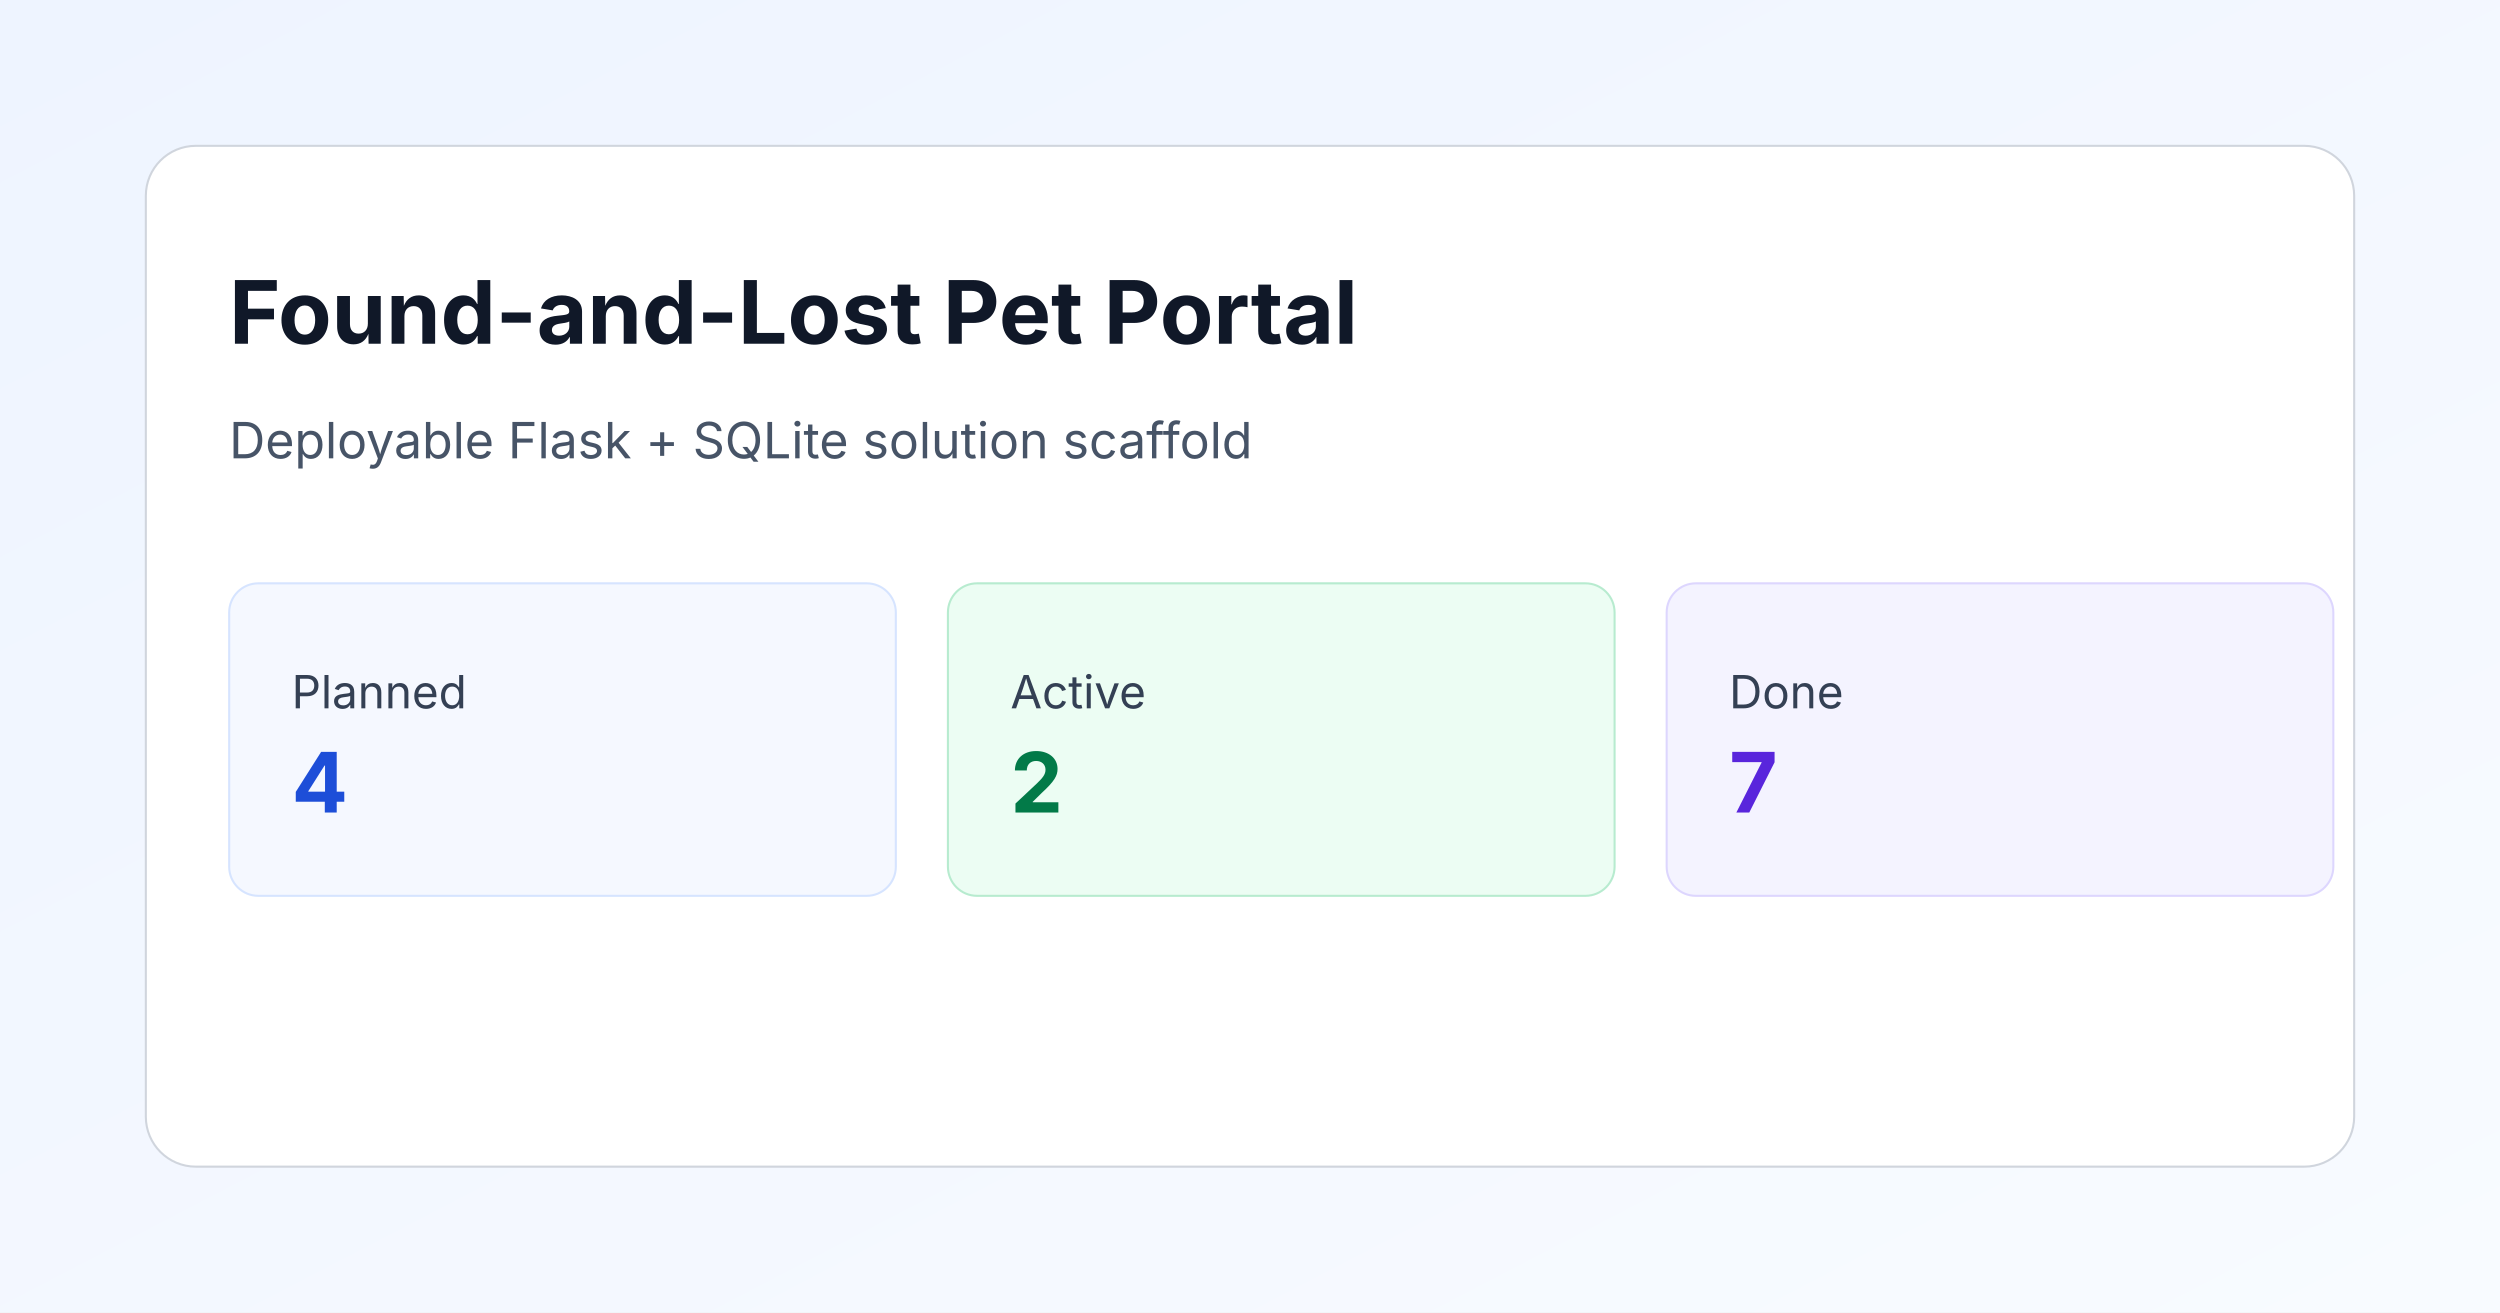
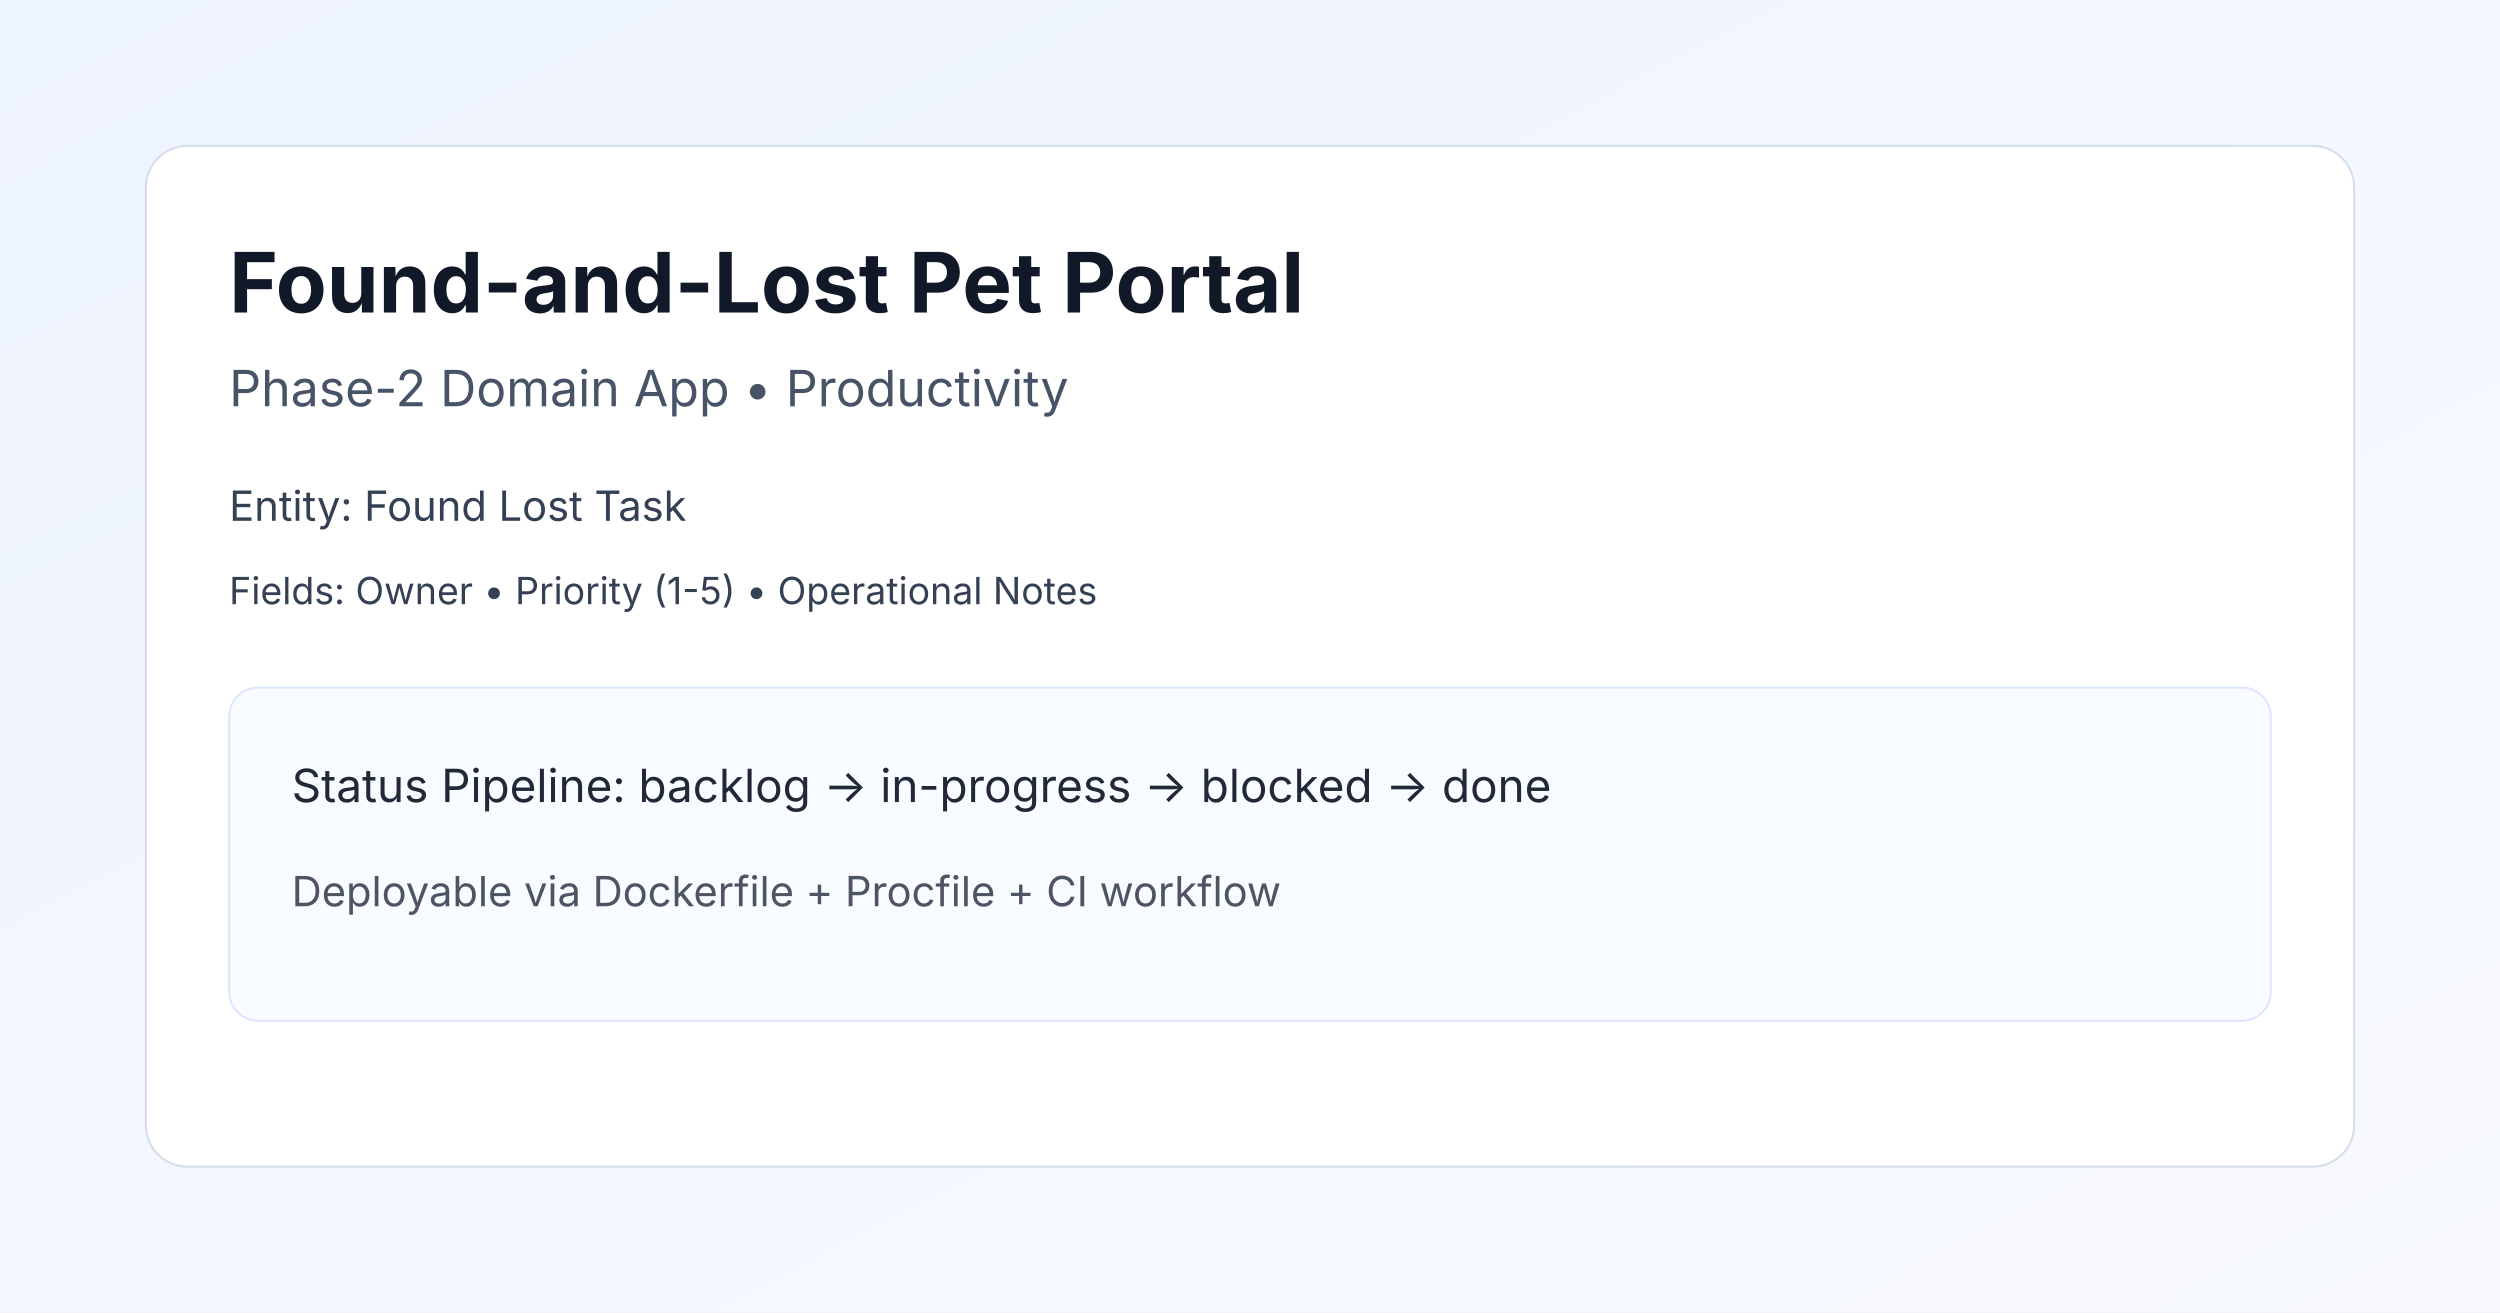
<svg xmlns="http://www.w3.org/2000/svg" width="1200" height="630" viewBox="0 0 1200 630">
  <defs>
    <linearGradient id="bg" x1="0" y1="0" x2="1" y2="1">
-       <stop offset="0%" stop-color="#eef4ff" />
-       <stop offset="100%" stop-color="#f8fbff" />
+       <stop offset="0%" stop-color="#edf3ff" />
+       <stop offset="100%" stop-color="#f8faff" />
    </linearGradient>
  </defs>
  <rect width="1200" height="630" fill="url(#bg)" />
-   <rect x="70" y="70" width="1060" height="490" rx="24" fill="#ffffff" stroke="#d0d5dd" />
-   <text x="110" y="165" font-size="42" font-family="Inter, Arial" fill="#101828" font-weight="700">Found-and-Lost Pet Portal</text>
-   <text x="110" y="220" font-size="24" font-family="Inter, Arial" fill="#475467">Deployable Flask + SQLite solution scaffold</text>
-   <rect x="110" y="280" width="320" height="150" rx="14" fill="#f5f8ff" stroke="#d6e4ff" />
-   <text x="140" y="340" font-size="22" font-family="Inter, Arial" fill="#344054">Planned</text>
-   <text x="140" y="390" font-size="40" font-family="Inter, Arial" fill="#1d4ed8" font-weight="700">4</text>
-   <rect x="455" y="280" width="320" height="150" rx="14" fill="#ecfdf3" stroke="#b7ebcf" />
-   <text x="485" y="340" font-size="22" font-family="Inter, Arial" fill="#344054">Active</text>
-   <text x="485" y="390" font-size="40" font-family="Inter, Arial" fill="#027a48" font-weight="700">2</text>
-   <rect x="800" y="280" width="320" height="150" rx="14" fill="#f4f3ff" stroke="#ddd6fe" />
-   <text x="830" y="340" font-size="22" font-family="Inter, Arial" fill="#344054">Done</text>
-   <text x="830" y="390" font-size="40" font-family="Inter, Arial" fill="#5925dc" font-weight="700">7</text>
+   <rect x="70" y="70" width="1060" height="490" rx="20" fill="#fff" stroke="#d6ddeb" />
+   <text x="110" y="150" font-size="40" font-family="Inter, Arial" fill="#111827" font-weight="700">Found-and-Lost Pet Portal</text>
+   <text x="110" y="195" font-size="24" font-family="Inter, Arial" fill="#475467">Phase-2 Domain App • Productivity</text>
+   <text x="110" y="250" font-size="20" font-family="Inter, Arial" fill="#344054">Entity: Found Lost Task</text>
+   <text x="110" y="290" font-size="18" font-family="Inter, Arial" fill="#344054">Fields: Owner • Priority (1-5) • Operational Notes</text>
+   <rect x="110" y="330" width="980" height="160" rx="14" fill="#f8fbff" stroke="#dde6ff" />
+   <text x="140" y="385" font-size="22" font-family="Inter, Arial" fill="#1f2937">Status Pipeline: backlog → in-progress → blocked → done</text>
+   <text x="140" y="435" font-size="20" font-family="Inter, Arial" fill="#4b5563">Deployable via Dockerfile + Procfile + CI workflow</text>
</svg>
